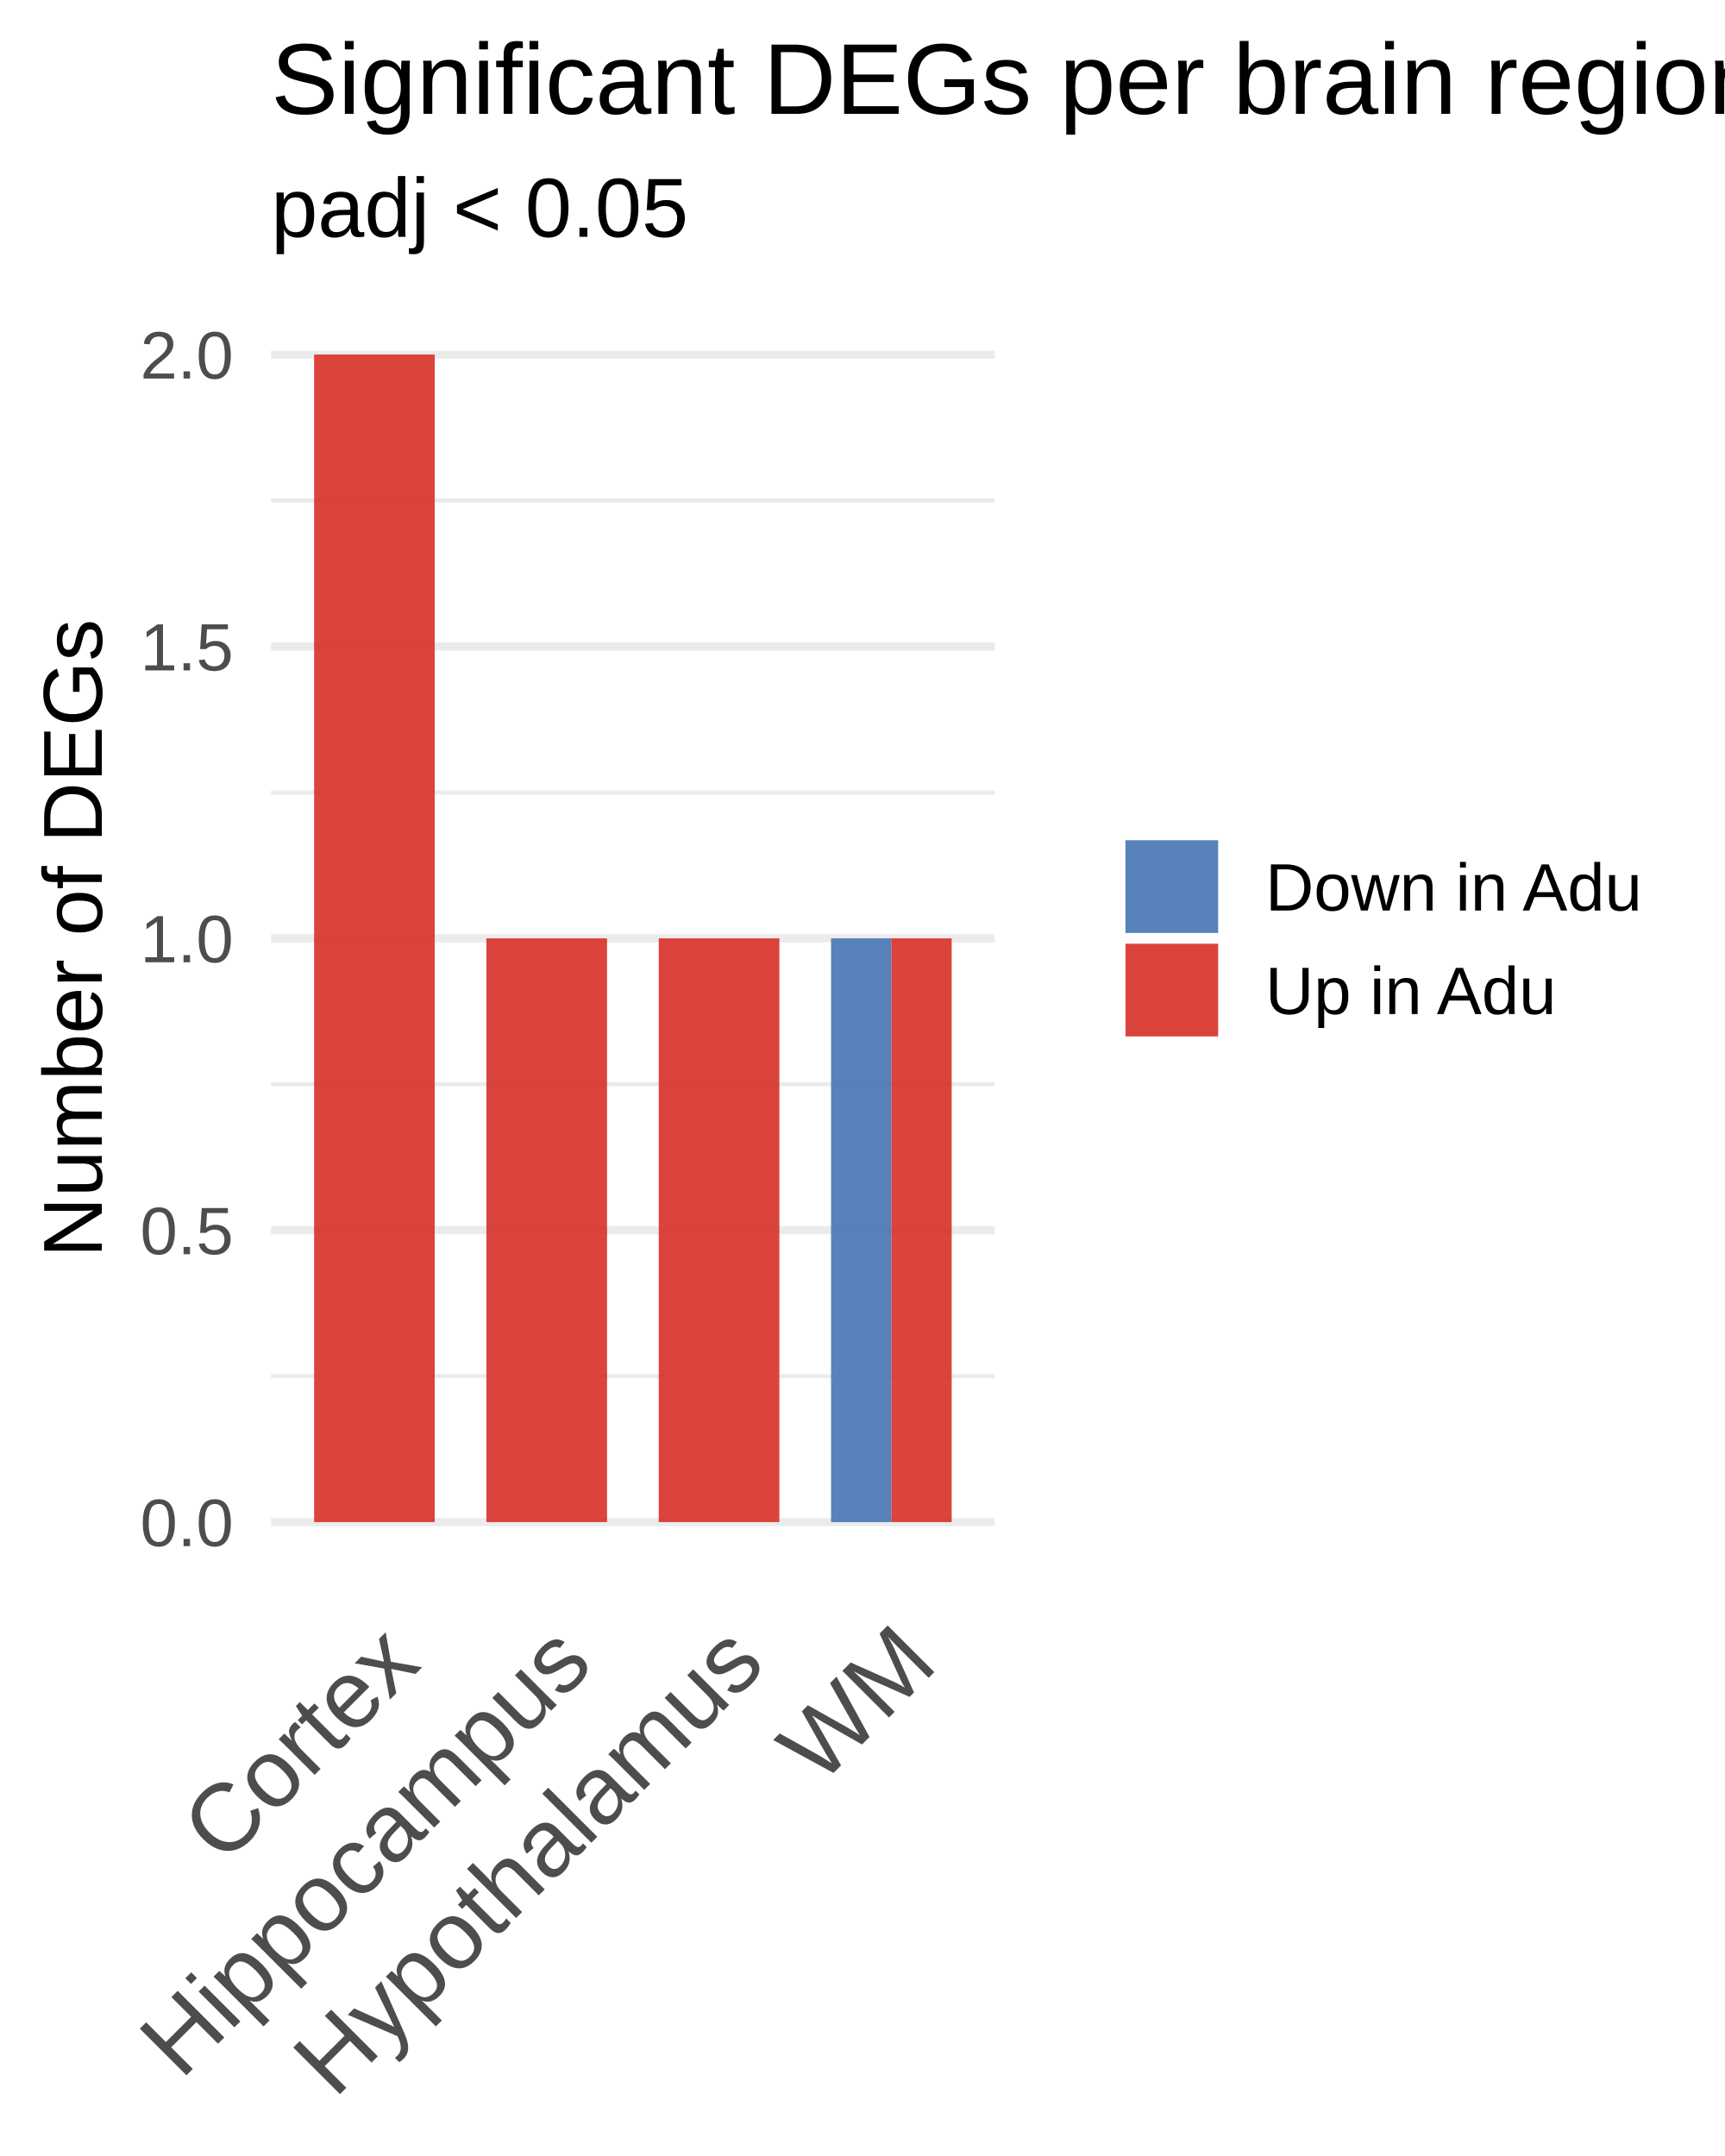
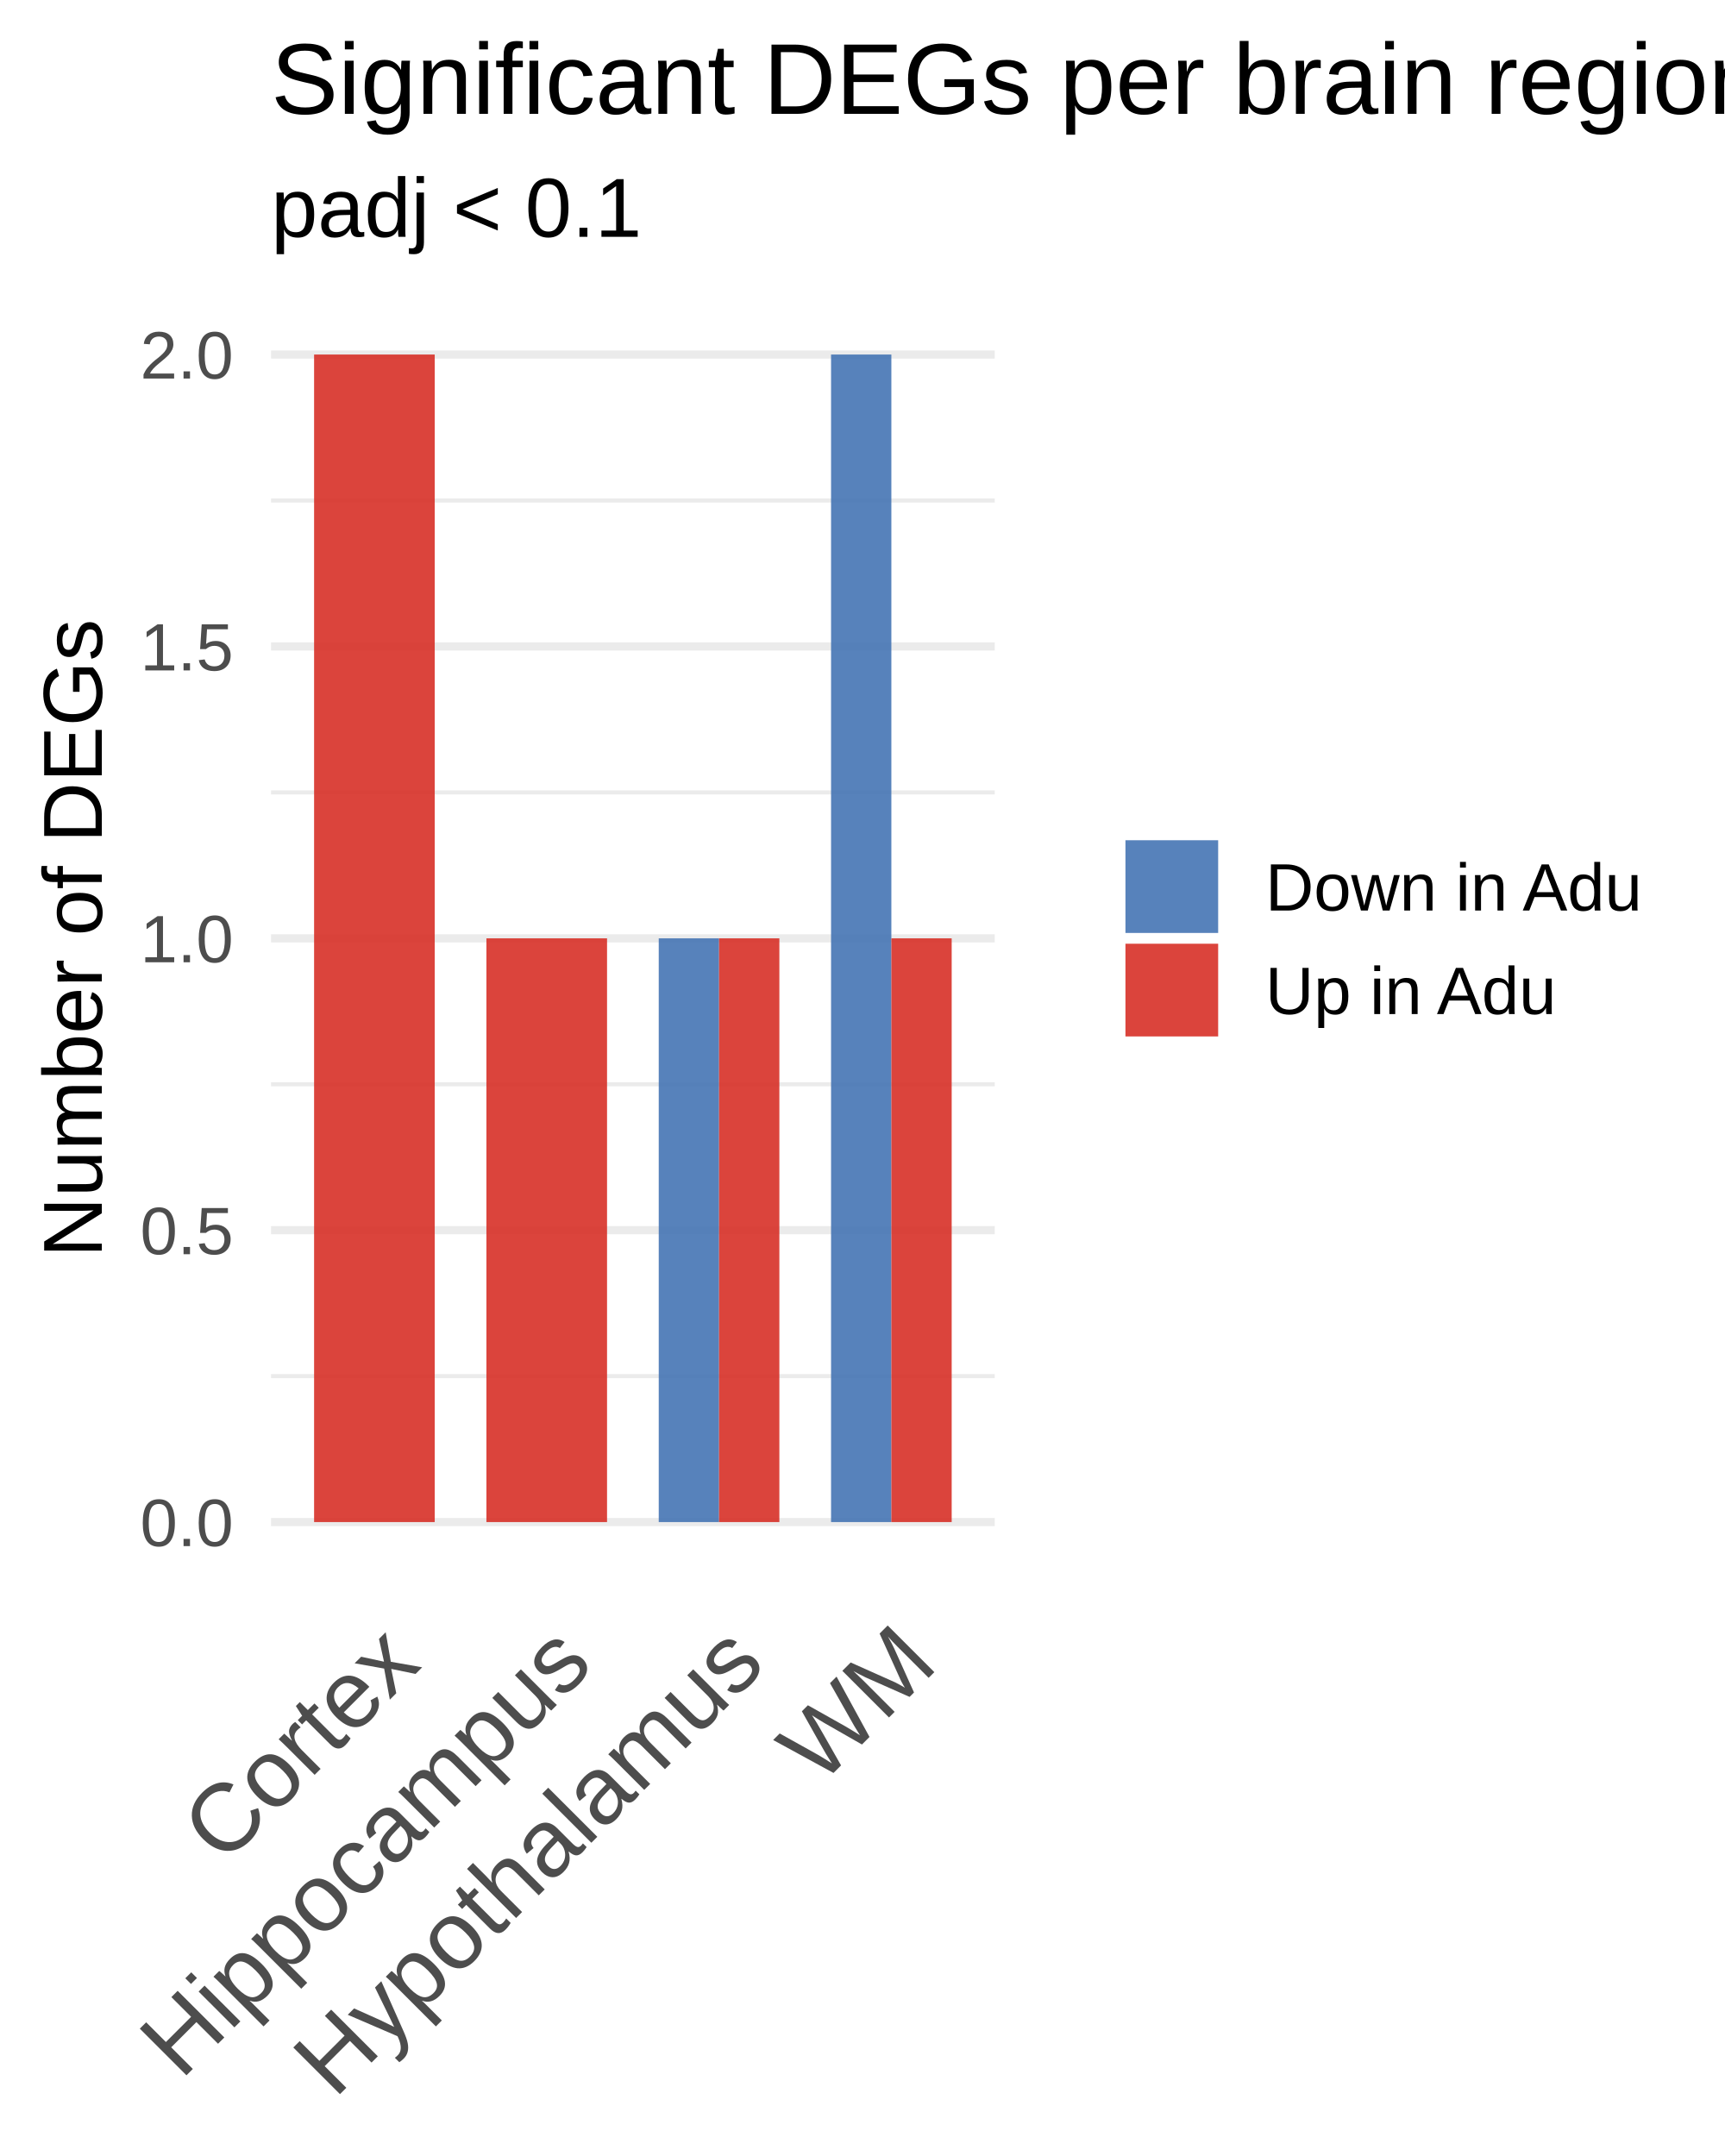
<svg xmlns="http://www.w3.org/2000/svg" width="288.00pt" height="360.00pt" viewBox="0 0 288.00 360.00">
  <g class="svglite">
    <defs>
      <style type="text/css">
    .svglite line, .svglite polyline, .svglite polygon, .svglite path, .svglite rect, .svglite circle {
      fill: none;
      stroke: #000000;
      stroke-linecap: round;
      stroke-linejoin: round;
      stroke-miterlimit: 10.00;
    }
    .svglite text {
      white-space: pre;
    }
    .svglite g.glyphgroup path {
      fill: inherit;
      stroke: none;
    }
  </style>
    </defs>
    <rect width="100%" height="100%" style="stroke: none; fill: #FFFFFF;" />
    <defs>
      <clipPath id="cpMC4wMHwyODguMDB8MC4wMHwzNjAuMDA=">
        <rect x="0.00" y="0.00" width="288.00" height="360.00" />
      </clipPath>
    </defs>
    <g clip-path="url(#cpMC4wMHwyODguMDB8MC4wMHwzNjAuMDA=)">
      <rect x="-0" y="0.00" width="288.00" height="360.00" style="stroke-width: 1.36; stroke: none; fill: #FFFFFF;" />
    </g>
    <defs>
      <clipPath id="cpNDUuMjV8MTY2LjA4fDQ5LjQ2fDI2My45MA==">
        <rect x="45.25" y="49.46" width="120.83" height="214.44" />
      </clipPath>
    </defs>
    <g clip-path="url(#cpNDUuMjV8MTY2LjA4fDQ5LjQ2fDI2My45MA==)">
      <polyline points="45.25,229.78 166.08,229.78 " style="stroke-width: 0.68; stroke: #EBEBEB; stroke-linecap: butt;" />
      <polyline points="45.25,181.05 166.08,181.05 " style="stroke-width: 0.68; stroke: #EBEBEB; stroke-linecap: butt;" />
      <polyline points="45.25,132.31 166.08,132.31 " style="stroke-width: 0.68; stroke: #EBEBEB; stroke-linecap: butt;" />
      <polyline points="45.25,83.57 166.08,83.57 " style="stroke-width: 0.68; stroke: #EBEBEB; stroke-linecap: butt;" />
      <polyline points="45.25,254.15 166.08,254.15 " style="stroke-width: 1.36; stroke: #EBEBEB; stroke-linecap: butt;" />
      <polyline points="45.25,205.41 166.08,205.41 " style="stroke-width: 1.36; stroke: #EBEBEB; stroke-linecap: butt;" />
      <polyline points="45.25,156.68 166.08,156.68 " style="stroke-width: 1.36; stroke: #EBEBEB; stroke-linecap: butt;" />
      <polyline points="45.25,107.94 166.08,107.94 " style="stroke-width: 1.36; stroke: #EBEBEB; stroke-linecap: butt;" />
      <polyline points="45.25,59.20 166.08,59.20 " style="stroke-width: 1.36; stroke: #EBEBEB; stroke-linecap: butt;" />
      <rect x="52.44" y="59.20" width="20.14" height="194.95" style="stroke-width: 1.36; stroke: none; stroke-linecap: butt; stroke-linejoin: miter; fill: #D73027; fill-opacity: 0.90;" />
      <rect x="81.21" y="156.68" width="20.14" height="97.47" style="stroke-width: 1.36; stroke: none; stroke-linecap: butt; stroke-linejoin: miter; fill: #D73027; fill-opacity: 0.90;" />
-       <rect x="109.98" y="156.68" width="20.14" height="97.47" style="stroke-width: 1.36; stroke: none; stroke-linecap: butt; stroke-linejoin: miter; fill: #D73027; fill-opacity: 0.90;" />
-       <rect x="138.75" y="156.68" width="10.07" height="97.47" style="stroke-width: 1.36; stroke: none; stroke-linecap: butt; stroke-linejoin: miter; fill: #4575B4; fill-opacity: 0.90;" />
+       <rect x="109.98" y="156.68" width="10.07" height="97.47" style="stroke-width: 1.36; stroke: none; stroke-linecap: butt; stroke-linejoin: miter; fill: #4575B4; fill-opacity: 0.90;" />
+       <rect x="120.05" y="156.68" width="10.07" height="97.47" style="stroke-width: 1.36; stroke: none; stroke-linecap: butt; stroke-linejoin: miter; fill: #D73027; fill-opacity: 0.90;" />
+       <rect x="138.75" y="59.20" width="10.07" height="194.95" style="stroke-width: 1.36; stroke: none; stroke-linecap: butt; stroke-linejoin: miter; fill: #4575B4; fill-opacity: 0.90;" />
      <rect x="148.82" y="156.68" width="10.07" height="97.47" style="stroke-width: 1.36; stroke: none; stroke-linecap: butt; stroke-linejoin: miter; fill: #D73027; fill-opacity: 0.90;" />
    </g>
    <g clip-path="url(#cpMC4wMHwyODguMDB8MC4wMHwzNjAuMDA=)">
      <text x="38.97" y="258.16" text-anchor="end" style="font-size: 11.20px;fill: #4D4D4D; font-family: &quot;Arial&quot;;" textLength="15.55px" lengthAdjust="spacingAndGlyphs">0.0</text>
      <text x="38.97" y="209.42" text-anchor="end" style="font-size: 11.20px;fill: #4D4D4D; font-family: &quot;Arial&quot;;" textLength="15.55px" lengthAdjust="spacingAndGlyphs">0.5</text>
      <text x="38.97" y="160.68" text-anchor="end" style="font-size: 11.20px;fill: #4D4D4D; font-family: &quot;Arial&quot;;" textLength="15.55px" lengthAdjust="spacingAndGlyphs">1.0</text>
      <text x="38.97" y="111.95" text-anchor="end" style="font-size: 11.20px;fill: #4D4D4D; font-family: &quot;Arial&quot;;" textLength="15.55px" lengthAdjust="spacingAndGlyphs">1.5</text>
      <text x="38.97" y="63.21" text-anchor="end" style="font-size: 11.20px;fill: #4D4D4D; font-family: &quot;Arial&quot;;" textLength="15.55px" lengthAdjust="spacingAndGlyphs">2.0</text>
      <text transform="translate(70.61,278.28) rotate(-45)" text-anchor="end" style="font-size: 16.00px;fill: #4D4D4D; font-family: &quot;Arial&quot;;" textLength="47.16px" lengthAdjust="spacingAndGlyphs">Cortex</text>
      <text transform="translate(99.38,278.28) rotate(-45)" text-anchor="end" style="font-size: 16.00px;fill: #4D4D4D; font-family: &quot;Arial&quot;;" textLength="97.89px" lengthAdjust="spacingAndGlyphs">Hippocampus</text>
      <text transform="translate(128.15,278.28) rotate(-45)" text-anchor="end" style="font-size: 16.00px;fill: #4D4D4D; font-family: &quot;Arial&quot;;" textLength="102.34px" lengthAdjust="spacingAndGlyphs">Hypothalamus</text>
      <text transform="translate(156.92,278.28) rotate(-45)" text-anchor="end" style="font-size: 16.00px;fill: #4D4D4D; font-family: &quot;Arial&quot;;" textLength="28.44px" lengthAdjust="spacingAndGlyphs">WM</text>
      <text transform="translate(17.00,156.68) rotate(-90)" text-anchor="middle" style="font-size: 14.00px; font-family: &quot;Arial&quot;;" textLength="106.56px" lengthAdjust="spacingAndGlyphs">Number of DEGs</text>
      <rect x="187.90" y="140.30" width="15.48" height="15.48" style="stroke-width: 1.36; stroke: none; stroke-linecap: butt; stroke-linejoin: miter; fill: #4575B4; fill-opacity: 0.90;" />
      <rect x="187.90" y="157.58" width="15.48" height="15.48" style="stroke-width: 1.36; stroke: none; stroke-linecap: butt; stroke-linejoin: miter; fill: #D73027; fill-opacity: 0.90;" />
      <text x="211.26" y="152.04" style="font-size: 11.20px; font-family: &quot;Arial&quot;;" textLength="62.80px" lengthAdjust="spacingAndGlyphs">Down in Adu</text>
      <text x="211.26" y="169.32" style="font-size: 11.20px; font-family: &quot;Arial&quot;;" textLength="48.50px" lengthAdjust="spacingAndGlyphs">Up in Adu</text>
-       <text x="45.25" y="39.54" style="font-size: 14.00px; font-family: &quot;Arial&quot;;" textLength="69.64px" lengthAdjust="spacingAndGlyphs">padj &lt; 0.05</text>
+       <text x="45.25" y="39.54" style="font-size: 14.00px; font-family: &quot;Arial&quot;;" textLength="61.86px" lengthAdjust="spacingAndGlyphs">padj &lt; 0.1</text>
      <text x="45.25" y="19.01" style="font-size: 16.80px; font-family: &quot;Arial&quot;;" textLength="249.36px" lengthAdjust="spacingAndGlyphs">Significant DEGs per brain region</text>
    </g>
  </g>
</svg>
